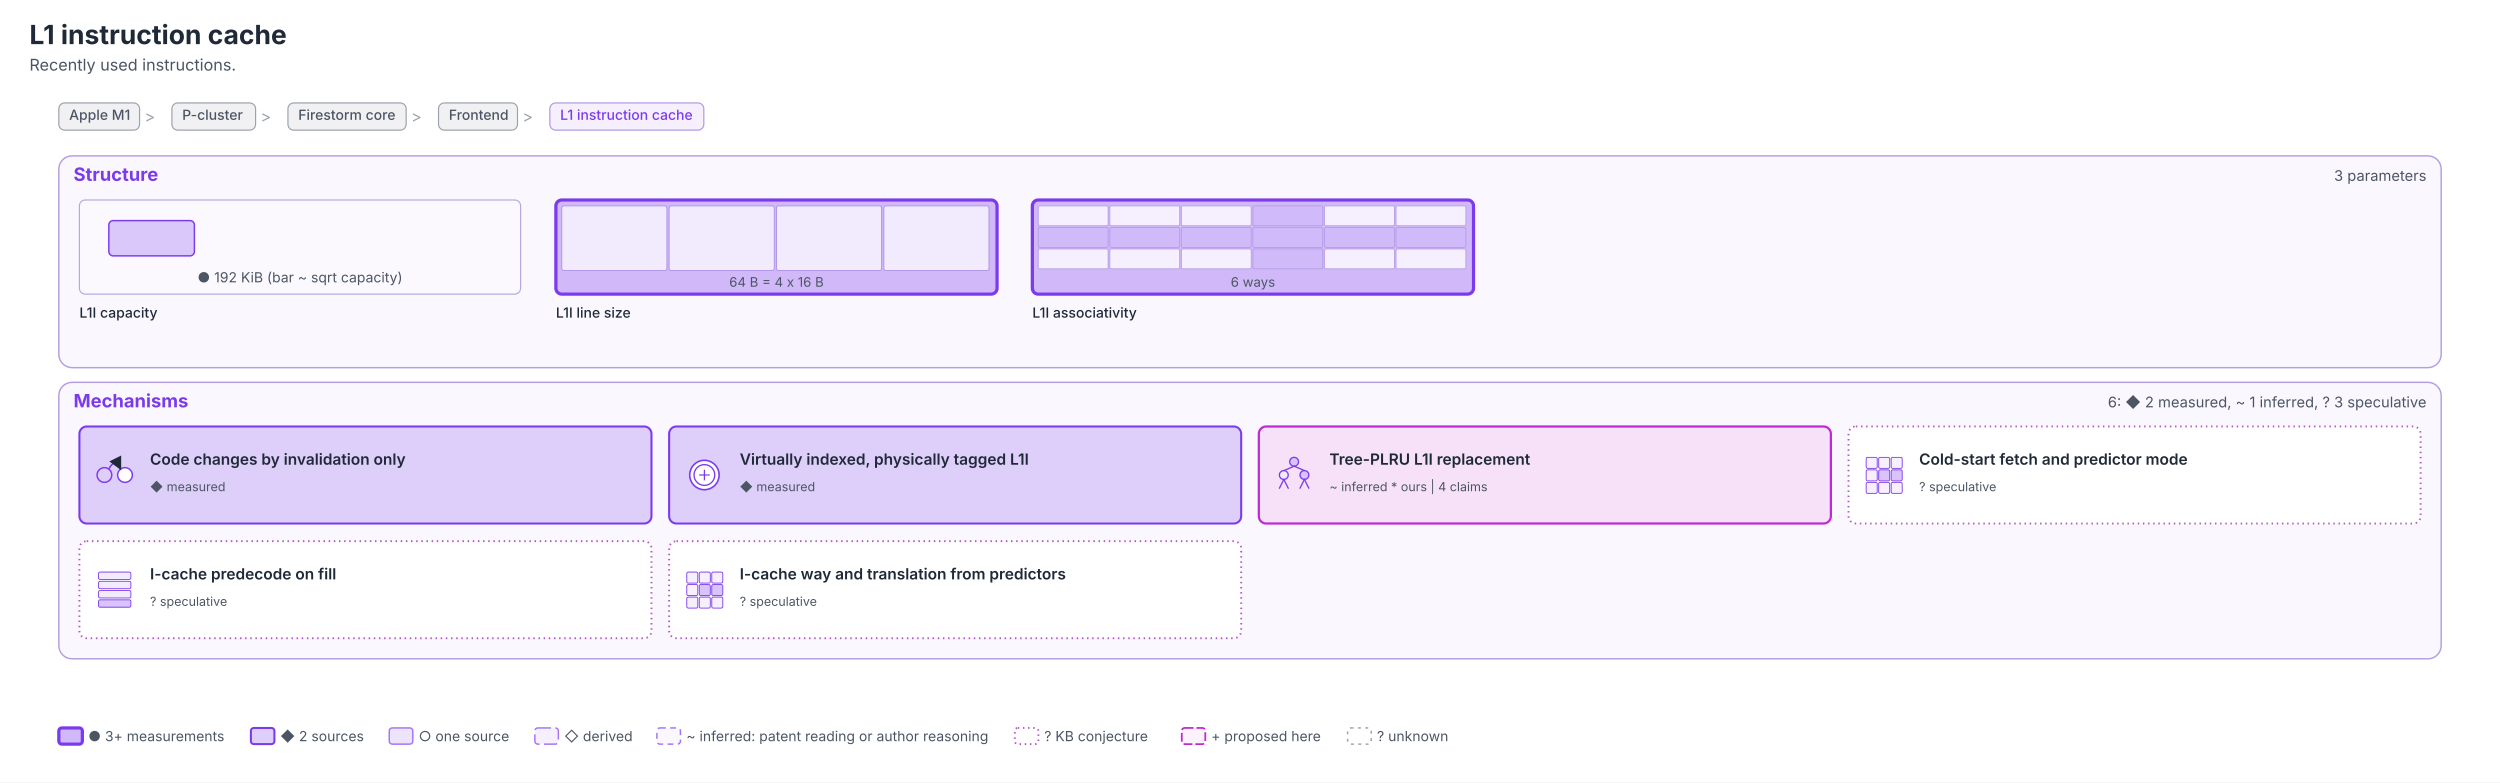
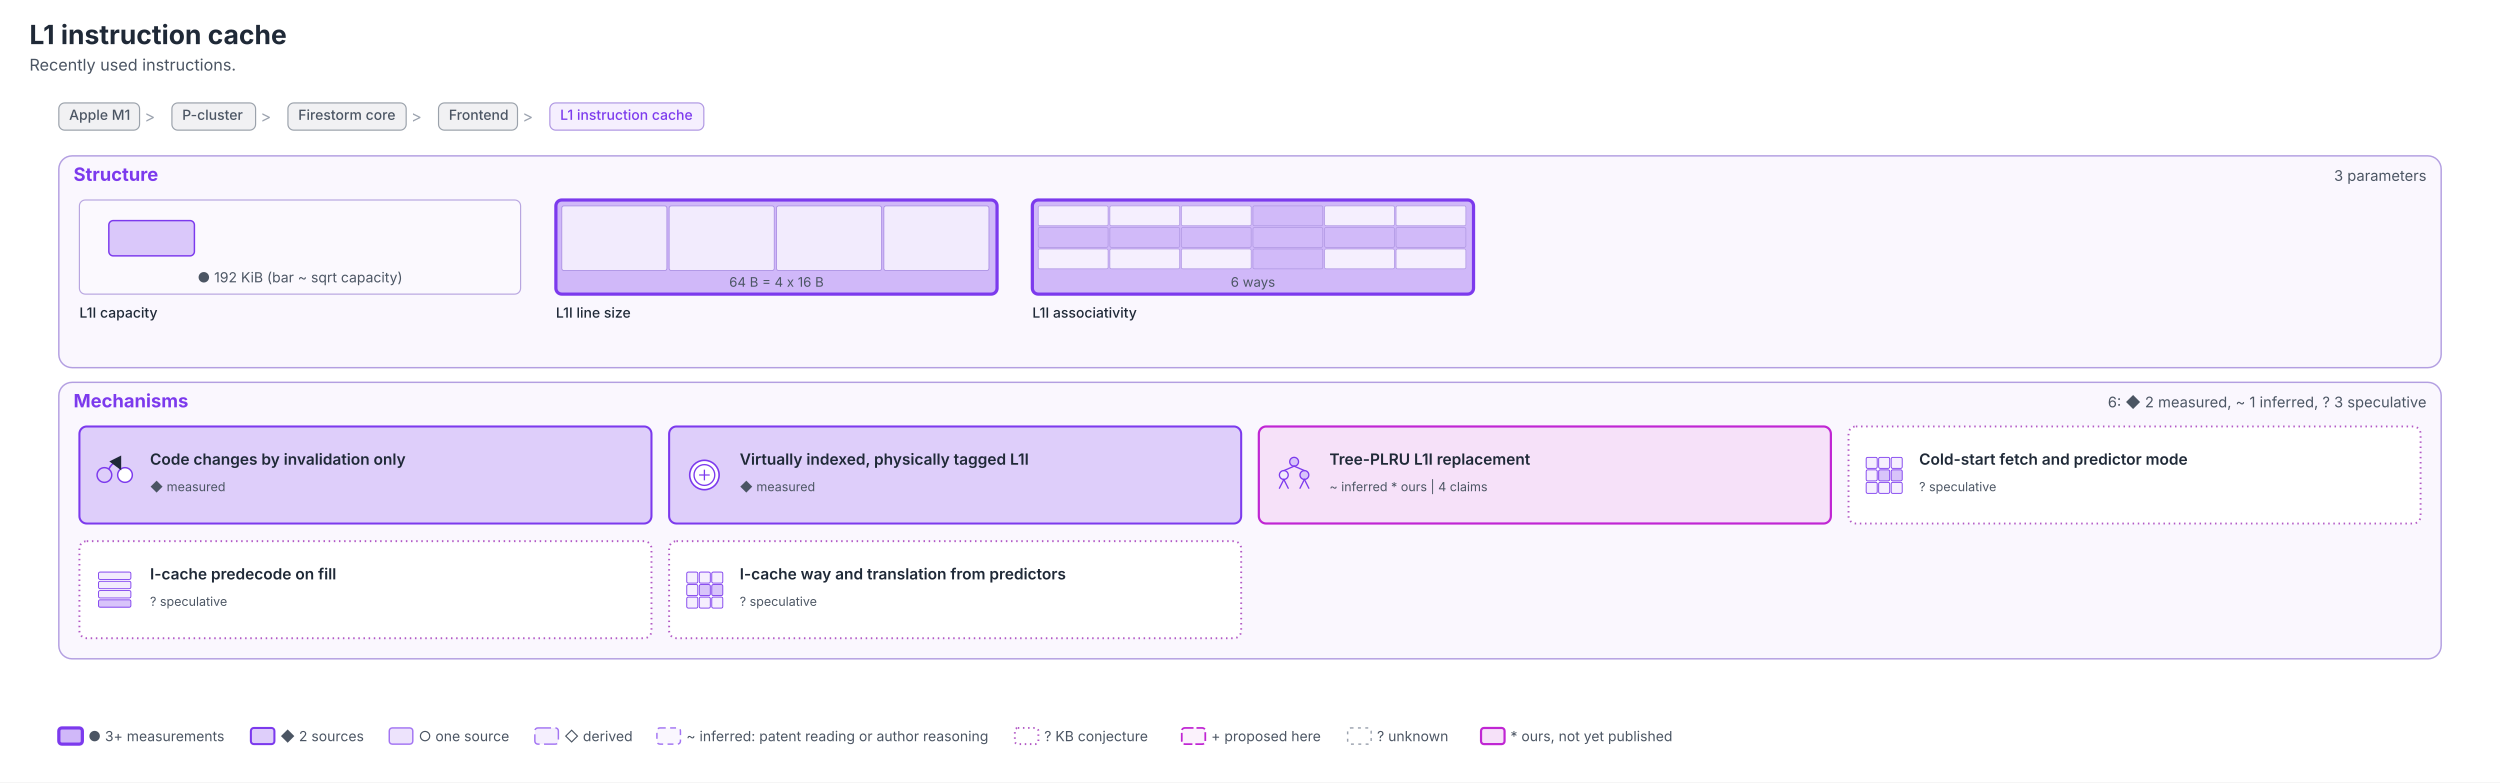
<svg xmlns="http://www.w3.org/2000/svg" viewBox="0 0 1700 532" width="1700" height="532" role="img" aria-label="L1 instruction cache" font-family="Inter, 'Helvetica Neue', Arial, sans-serif" data-kinds="structure">
  <defs>
    <marker id="arrow" viewBox="0 0 10 10" refX="9" refY="5" markerWidth="9" markerHeight="9" markerUnits="userSpaceOnUse" orient="auto-start-reverse">
      <path d="M0,0 L10,5 L0,10 z" fill="#1f2937" />
    </marker>
    <marker id="arrowrev" viewBox="0 0 10 10" refX="1" refY="5" markerWidth="9" markerHeight="9" markerUnits="userSpaceOnUse" orient="auto-start-reverse">
      <path d="M10,0 L0,5 L10,10 z" fill="#1f2937" />
    </marker>
  </defs>
  <rect x="0" y="0" width="1700" height="532" fill="#ffffff" />
  <text x="20" y="30" font-family="Inter, 'Helvetica Neue', Arial, sans-serif" font-size="18" font-weight="700" fill="#1f2937">L1 instruction cache</text>
  <text x="20" y="48" font-family="Inter, 'Helvetica Neue', Arial, sans-serif" font-size="11" fill="#4b5563">Recently used instructions.</text>
  <rect x="40.0" y="106.0" width="1620.0" height="144.0" rx="9" fill="#faf7fe" stroke="#b39fe1" stroke-width="1" />
  <text x="50.0" y="123.0" font-family="Inter, 'Helvetica Neue', Arial, sans-serif" font-size="12.5" font-weight="700" fill="#7c3aed" text-anchor="start">Structure</text>
  <text x="1650.0" y="123.0" font-family="Inter, 'Helvetica Neue', Arial, sans-serif" font-size="10" font-weight="400" fill="#4b5563" text-anchor="end">3 parameters</text>
  <rect x="40.0" y="260.0" width="1620.0" height="188.0" rx="9" fill="#faf7fe" stroke="#b39fe1" stroke-width="1" />
  <text x="50.0" y="277.0" font-family="Inter, 'Helvetica Neue', Arial, sans-serif" font-size="12.5" font-weight="700" fill="#7c3aed" text-anchor="start">Mechanisms</text>
  <text x="1650.0" y="277.0" font-family="Inter, 'Helvetica Neue', Arial, sans-serif" font-size="10" font-weight="400" fill="#4b5563" text-anchor="end">6: ◆ 2 measured, ~ 1 inferred, ? 3 speculative</text>
  <rect x="40.0" y="70.0" width="54.9" height="18.5" rx="4" fill="#f1f1f3" stroke="#9ba2ab" stroke-width="0.8" />
  <rect x="116.9" y="70.0" width="56.9" height="18.5" rx="4" fill="#f1f1f3" stroke="#9ba2ab" stroke-width="0.8" />
  <rect x="195.8" y="70.0" width="80.4" height="18.5" rx="4" fill="#f1f1f3" stroke="#9ba2ab" stroke-width="0.8" />
  <rect x="298.2" y="70.0" width="53.7" height="18.5" rx="4" fill="#f1f1f3" stroke="#9ba2ab" stroke-width="0.8" />
  <rect x="373.9" y="70.0" width="104.7" height="18.5" rx="4" fill="#f5effe" stroke="#af97e2" stroke-width="0.8" />
  <rect x="54.0" y="136.0" width="300.0" height="64.0" rx="4" fill="#fbf9fe" stroke="#b8a6e0" stroke-width="0.8" />
  <rect x="74.0" y="150.0" width="58.2" height="24.0" rx="3" fill="#dac8fa" stroke="#7c3aed" stroke-width="1" />
  <rect x="378.0" y="136.0" width="300.0" height="64.0" rx="4" fill="#d0b8f9" stroke="#7c3aed" stroke-width="2.2" />
  <rect x="382.0" y="140.0" width="71.5" height="44.0" rx="1.5" fill="#f2ebfd" stroke="#ab8fe3" stroke-width="0.6" />
  <rect x="455.0" y="140.0" width="71.5" height="44.0" rx="1.5" fill="#f2ebfd" stroke="#ab8fe3" stroke-width="0.6" />
  <rect x="528.0" y="140.0" width="71.5" height="44.0" rx="1.5" fill="#f2ebfd" stroke="#ab8fe3" stroke-width="0.6" />
  <rect x="601.0" y="140.0" width="71.5" height="44.0" rx="1.5" fill="#f2ebfd" stroke="#ab8fe3" stroke-width="0.6" />
  <rect x="702.0" y="136.0" width="300.0" height="64.0" rx="4" fill="#d0b8f9" stroke="#7c3aed" stroke-width="2.2" />
  <rect x="706.0" y="140.0" width="47.5" height="13.5" rx="1" fill="#f5effe" stroke="#af97e2" stroke-width="0.5" />
  <rect x="754.7" y="140.0" width="47.5" height="13.5" rx="1" fill="#f5effe" stroke="#af97e2" stroke-width="0.5" />
  <rect x="803.3" y="140.0" width="47.5" height="13.5" rx="1" fill="#f5effe" stroke="#af97e2" stroke-width="0.5" />
  <rect x="852.0" y="140.0" width="47.5" height="13.5" rx="1" fill="#d1baf9" stroke="#af97e2" stroke-width="0.5" />
  <rect x="900.7" y="140.0" width="47.5" height="13.5" rx="1" fill="#f5effe" stroke="#af97e2" stroke-width="0.5" />
  <rect x="949.3" y="140.0" width="47.5" height="13.5" rx="1" fill="#f5effe" stroke="#af97e2" stroke-width="0.5" />
  <rect x="706.0" y="154.7" width="47.5" height="13.5" rx="1" fill="#d1baf9" stroke="#af97e2" stroke-width="0.5" />
  <rect x="754.7" y="154.7" width="47.5" height="13.5" rx="1" fill="#d1baf9" stroke="#af97e2" stroke-width="0.5" />
  <rect x="803.3" y="154.7" width="47.5" height="13.5" rx="1" fill="#d1baf9" stroke="#af97e2" stroke-width="0.5" />
  <rect x="852.0" y="154.7" width="47.5" height="13.5" rx="1" fill="#d1baf9" stroke="#af97e2" stroke-width="0.5" />
  <rect x="900.7" y="154.7" width="47.5" height="13.5" rx="1" fill="#d1baf9" stroke="#af97e2" stroke-width="0.5" />
  <rect x="949.3" y="154.7" width="47.5" height="13.5" rx="1" fill="#d1baf9" stroke="#af97e2" stroke-width="0.5" />
  <rect x="706.0" y="169.3" width="47.5" height="13.5" rx="1" fill="#f5effe" stroke="#af97e2" stroke-width="0.5" />
  <rect x="754.7" y="169.3" width="47.5" height="13.5" rx="1" fill="#f5effe" stroke="#af97e2" stroke-width="0.5" />
  <rect x="803.3" y="169.3" width="47.5" height="13.5" rx="1" fill="#f5effe" stroke="#af97e2" stroke-width="0.5" />
  <rect x="852.0" y="169.3" width="47.5" height="13.5" rx="1" fill="#d1baf9" stroke="#af97e2" stroke-width="0.5" />
  <rect x="900.7" y="169.3" width="47.5" height="13.5" rx="1" fill="#f5effe" stroke="#af97e2" stroke-width="0.5" />
  <rect x="949.3" y="169.3" width="47.5" height="13.5" rx="1" fill="#f5effe" stroke="#af97e2" stroke-width="0.5" />
  <rect x="54.0" y="290.0" width="389.0" height="66.0" rx="5" fill="#decefa" stroke="#7c3aed" stroke-width="1.4" />
  <circle cx="71.0" cy="323.0" r="5" fill="#decefa" stroke="#7c3aed" stroke-width="1" />
  <circle cx="85.0" cy="323.0" r="5" fill="#ffffff" stroke="#7c3aed" stroke-width="1" />
  <path d="M74.0,319.0 Q78.0,311.0 82.0,319.0" fill="none" stroke="#7c3aed" stroke-width="1.1" marker-end="url(#arrow)" />
  <rect x="455.0" y="290.0" width="389.0" height="66.0" rx="5" fill="#decefa" stroke="#7c3aed" stroke-width="1.4" />
  <circle cx="479.0" cy="323.0" r="10" fill="#ffffff" stroke="#7c3aed" stroke-width="1.1" />
  <rect x="856.0" y="290.0" width="389.0" height="66.0" rx="5" fill="#f6e1f9" stroke="#c026d3" stroke-width="1.5" />
  <circle cx="880.0" cy="314.0" r="3" fill="#d8c4fa" stroke="#7c3aed" stroke-width="0.9" />
  <circle cx="873.0" cy="323.0" r="3" fill="#f2ebfd" stroke="#7c3aed" stroke-width="0.9" />
  <circle cx="887.0" cy="323.0" r="3" fill="#d8c4fa" stroke="#7c3aed" stroke-width="0.9" />
  <polyline points="880.0,317.0 873.0,320.0" fill="none" stroke="#7c3aed" stroke-width="0.9" stroke-linejoin="round" stroke-linecap="round" />
  <polyline points="880.0,317.0 887.0,320.0" fill="none" stroke="#7c3aed" stroke-width="0.9" stroke-linejoin="round" stroke-linecap="round" />
  <polyline points="873.0,326.0 870.0,332.0" fill="none" stroke="#7c3aed" stroke-width="0.9" stroke-linejoin="round" stroke-linecap="round" />
  <polyline points="873.0,326.0 876.0,332.0" fill="none" stroke="#7c3aed" stroke-width="0.9" stroke-linejoin="round" stroke-linecap="round" />
  <polyline points="887.0,326.0 884.0,332.0" fill="none" stroke="#7c3aed" stroke-width="0.9" stroke-linejoin="round" stroke-linecap="round" />
  <polyline points="887.0,326.0 890.0,332.0" fill="none" stroke="#7c3aed" stroke-width="0.9" stroke-linejoin="round" stroke-linecap="round" />
  <rect x="1257.0" y="290.0" width="389.0" height="66.0" rx="5" fill="#ffffff" stroke="#b258c5" stroke-width="1.3" stroke-dasharray="1 2.5" />
  <rect x="1269.0" y="311.0" width="7.5" height="7.5" rx="1" fill="#f5effe" stroke="#7c3aed" stroke-width="0.6" />
  <rect x="1277.5" y="311.0" width="7.5" height="7.5" rx="1" fill="#f5effe" stroke="#7c3aed" stroke-width="0.6" />
  <rect x="1286.0" y="311.0" width="7.5" height="7.5" rx="1" fill="#f5effe" stroke="#7c3aed" stroke-width="0.6" />
  <rect x="1269.0" y="319.5" width="7.5" height="7.5" rx="1" fill="#f5effe" stroke="#7c3aed" stroke-width="0.6" />
  <rect x="1277.5" y="319.5" width="7.5" height="7.5" rx="1" fill="#d8c4fa" stroke="#7c3aed" stroke-width="0.6" />
  <rect x="1286.0" y="319.5" width="7.5" height="7.5" rx="1" fill="#d8c4fa" stroke="#7c3aed" stroke-width="0.6" />
  <rect x="1269.0" y="328.0" width="7.5" height="7.5" rx="1" fill="#f5effe" stroke="#7c3aed" stroke-width="0.6" />
  <rect x="1277.5" y="328.0" width="7.5" height="7.5" rx="1" fill="#f5effe" stroke="#7c3aed" stroke-width="0.6" />
  <rect x="1286.0" y="328.0" width="7.5" height="7.5" rx="1" fill="#f5effe" stroke="#7c3aed" stroke-width="0.6" />
  <rect x="54.0" y="368.0" width="389.0" height="66.0" rx="5" fill="#ffffff" stroke="#b258c5" stroke-width="1.3" stroke-dasharray="1 2.5" />
  <rect x="67.0" y="389.0" width="22.0" height="5.0" rx="1" fill="#f2ebfd" stroke="#7c3aed" stroke-width="0.6" />
  <rect x="67.0" y="395.3" width="22.0" height="5.0" rx="1" fill="#f2ebfd" stroke="#7c3aed" stroke-width="0.6" />
  <rect x="67.0" y="401.6" width="22.0" height="5.0" rx="1" fill="#f2ebfd" stroke="#7c3aed" stroke-width="0.6" />
  <rect x="67.0" y="407.9" width="22.0" height="5.0" rx="1" fill="#d8c4fa" stroke="#7c3aed" stroke-width="0.6" />
  <rect x="455.0" y="368.0" width="389.0" height="66.0" rx="5" fill="#ffffff" stroke="#b258c5" stroke-width="1.3" stroke-dasharray="1 2.5" />
  <rect x="467.0" y="389.0" width="7.5" height="7.5" rx="1" fill="#f5effe" stroke="#7c3aed" stroke-width="0.6" />
  <rect x="475.5" y="389.0" width="7.5" height="7.5" rx="1" fill="#f5effe" stroke="#7c3aed" stroke-width="0.6" />
  <rect x="484.0" y="389.0" width="7.5" height="7.5" rx="1" fill="#f5effe" stroke="#7c3aed" stroke-width="0.6" />
  <rect x="467.0" y="397.5" width="7.5" height="7.5" rx="1" fill="#f5effe" stroke="#7c3aed" stroke-width="0.6" />
  <rect x="475.5" y="397.5" width="7.5" height="7.5" rx="1" fill="#d8c4fa" stroke="#7c3aed" stroke-width="0.6" />
  <rect x="484.0" y="397.5" width="7.5" height="7.5" rx="1" fill="#d8c4fa" stroke="#7c3aed" stroke-width="0.6" />
  <rect x="467.0" y="406.0" width="7.5" height="7.5" rx="1" fill="#f5effe" stroke="#7c3aed" stroke-width="0.6" />
  <rect x="475.5" y="406.0" width="7.5" height="7.5" rx="1" fill="#f5effe" stroke="#7c3aed" stroke-width="0.6" />
  <rect x="484.0" y="406.0" width="7.5" height="7.5" rx="1" fill="#f5effe" stroke="#7c3aed" stroke-width="0.6" />
  <text x="47.0" y="81.5" font-family="Inter, 'Helvetica Neue', Arial, sans-serif" font-size="9.5" font-weight="500" fill="#4b5563" text-anchor="start">Apple M1</text>
  <text x="101.9" y="83.0" font-family="Inter, 'Helvetica Neue', Arial, sans-serif" font-size="11" font-weight="400" fill="#9ca3af" text-anchor="middle">&gt;</text>
  <text x="123.9" y="81.5" font-family="Inter, 'Helvetica Neue', Arial, sans-serif" font-size="9.5" font-weight="500" fill="#4b5563" text-anchor="start">P-cluster</text>
  <text x="180.8" y="83.0" font-family="Inter, 'Helvetica Neue', Arial, sans-serif" font-size="11" font-weight="400" fill="#9ca3af" text-anchor="middle">&gt;</text>
  <text x="202.8" y="81.5" font-family="Inter, 'Helvetica Neue', Arial, sans-serif" font-size="9.5" font-weight="500" fill="#4b5563" text-anchor="start">Firestorm core</text>
  <text x="283.2" y="83.0" font-family="Inter, 'Helvetica Neue', Arial, sans-serif" font-size="11" font-weight="400" fill="#9ca3af" text-anchor="middle">&gt;</text>
  <text x="305.2" y="81.5" font-family="Inter, 'Helvetica Neue', Arial, sans-serif" font-size="9.5" font-weight="500" fill="#4b5563" text-anchor="start">Frontend</text>
  <text x="358.9" y="83.0" font-family="Inter, 'Helvetica Neue', Arial, sans-serif" font-size="11" font-weight="400" fill="#9ca3af" text-anchor="middle">&gt;</text>
  <text x="380.9" y="81.5" font-family="Inter, 'Helvetica Neue', Arial, sans-serif" font-size="9.5" font-weight="500" fill="#7c3aed" text-anchor="start">L1 instruction cache</text>
  <text x="204.0" y="192.0" font-family="Inter, 'Helvetica Neue', Arial, sans-serif" font-size="9.5" font-weight="400" fill="#4b5563" text-anchor="middle">● 192 KiB  (bar ~ sqrt capacity)</text>
  <text x="54.0" y="216.0" font-family="Inter, 'Helvetica Neue', Arial, sans-serif" font-size="9.5" font-weight="500" fill="#1f2937" text-anchor="start">L1I capacity</text>
  <text x="528.0" y="195.0" font-family="Inter, 'Helvetica Neue', Arial, sans-serif" font-size="9" font-weight="400" fill="#4b5563" text-anchor="middle">64 B = 4 x 16 B</text>
  <text x="378.0" y="216.0" font-family="Inter, 'Helvetica Neue', Arial, sans-serif" font-size="9.5" font-weight="500" fill="#1f2937" text-anchor="start">L1I line size</text>
  <text x="852.0" y="195.0" font-family="Inter, 'Helvetica Neue', Arial, sans-serif" font-size="9" font-weight="400" fill="#4b5563" text-anchor="middle">6 ways</text>
  <text x="702.0" y="216.0" font-family="Inter, 'Helvetica Neue', Arial, sans-serif" font-size="9.5" font-weight="500" fill="#1f2937" text-anchor="start">L1I associativity</text>
  <text x="102.0" y="316.0" font-family="Inter, 'Helvetica Neue', Arial, sans-serif" font-size="10.5" font-weight="600" fill="#1f2937" text-anchor="start">Code changes by invalidation only</text>
  <text x="102.0" y="334.0" font-family="Inter, 'Helvetica Neue', Arial, sans-serif" font-size="8.5" font-weight="400" fill="#4b5563" text-anchor="start">◆ measured</text>
  <text x="479.0" y="327.0" font-family="Inter, 'Helvetica Neue', Arial, sans-serif" font-size="11" font-weight="400" fill="#7c3aed" text-anchor="middle">⊕</text>
  <text x="503.0" y="316.0" font-family="Inter, 'Helvetica Neue', Arial, sans-serif" font-size="10.5" font-weight="600" fill="#1f2937" text-anchor="start">Virtually indexed, physically tagged L1I</text>
  <text x="503.0" y="334.0" font-family="Inter, 'Helvetica Neue', Arial, sans-serif" font-size="8.5" font-weight="400" fill="#4b5563" text-anchor="start">◆ measured</text>
  <text x="904.0" y="316.0" font-family="Inter, 'Helvetica Neue', Arial, sans-serif" font-size="10.5" font-weight="600" fill="#1f2937" text-anchor="start">Tree-PLRU L1I replacement</text>
  <text x="904.0" y="334.0" font-family="Inter, 'Helvetica Neue', Arial, sans-serif" font-size="8.5" font-weight="400" fill="#4b5563" text-anchor="start">~ inferred  * ours  |  4 claims</text>
  <text x="1305.0" y="316.0" font-family="Inter, 'Helvetica Neue', Arial, sans-serif" font-size="10.5" font-weight="600" fill="#1f2937" text-anchor="start">Cold-start fetch and predictor mode</text>
  <text x="1305.0" y="334.0" font-family="Inter, 'Helvetica Neue', Arial, sans-serif" font-size="8.5" font-weight="400" fill="#4b5563" text-anchor="start">? speculative</text>
  <text x="102.0" y="394.0" font-family="Inter, 'Helvetica Neue', Arial, sans-serif" font-size="10.5" font-weight="600" fill="#1f2937" text-anchor="start">I-cache predecode on fill</text>
  <text x="102.0" y="412.0" font-family="Inter, 'Helvetica Neue', Arial, sans-serif" font-size="8.5" font-weight="400" fill="#4b5563" text-anchor="start">? speculative</text>
  <text x="503.0" y="394.0" font-family="Inter, 'Helvetica Neue', Arial, sans-serif" font-size="10.5" font-weight="600" fill="#1f2937" text-anchor="start">I-cache way and translation from predictors</text>
  <text x="503.0" y="412.0" font-family="Inter, 'Helvetica Neue', Arial, sans-serif" font-size="8.5" font-weight="400" fill="#4b5563" text-anchor="start">? speculative</text>
  <rect x="40.0" y="495.0" width="16.0" height="11.0" rx="2" fill="#d0b8f9" stroke="#7c3aed" stroke-width="2.2" />
  <text x="60.0" y="504.0" font-family="Inter, 'Helvetica Neue', Arial, sans-serif" font-size="9.5" font-weight="400" fill="#4b5563" text-anchor="start">● 3+ measurements</text>
  <rect x="170.6" y="495.0" width="16.0" height="11.0" rx="2" fill="#decefa" stroke="#7c3aed" stroke-width="1.4" />
  <text x="190.6" y="504.0" font-family="Inter, 'Helvetica Neue', Arial, sans-serif" font-size="9.5" font-weight="400" fill="#4b5563" text-anchor="start">◆ 2 sources</text>
  <rect x="264.7" y="495.0" width="16.0" height="11.0" rx="2" fill="#ede3fc" stroke="#a375f2" stroke-width="1" />
  <text x="284.7" y="504.0" font-family="Inter, 'Helvetica Neue', Arial, sans-serif" font-size="9.5" font-weight="400" fill="#4b5563" text-anchor="start">○ one source</text>
  <rect x="363.7" y="495.0" width="16.0" height="11.0" rx="2" fill="#f5effe" stroke="#a375f2" stroke-width="1" stroke-dasharray="9 3" />
  <text x="383.7" y="504.0" font-family="Inter, 'Helvetica Neue', Arial, sans-serif" font-size="9.5" font-weight="400" fill="#4b5563" text-anchor="start">◇ derived</text>
  <rect x="446.7" y="495.0" width="16.0" height="11.0" rx="2" fill="#faf7fe" stroke="#a375f2" stroke-width="1" stroke-dasharray="4 3" />
  <text x="466.7" y="504.0" font-family="Inter, 'Helvetica Neue', Arial, sans-serif" font-size="9.5" font-weight="400" fill="#4b5563" text-anchor="start">~ inferred: patent reading or author reasoning</text>
  <rect x="690.1" y="495.0" width="16.0" height="11.0" rx="2" fill="none" stroke="#b258c5" stroke-width="1.3" stroke-dasharray="1 2.5" />
  <text x="710.1" y="504.0" font-family="Inter, 'Helvetica Neue', Arial, sans-serif" font-size="9.5" font-weight="400" fill="#4b5563" text-anchor="start">? KB conjecture</text>
  <rect x="803.6" y="495.0" width="16.0" height="11.0" rx="2" fill="#fbf2fc" stroke="#c026d3" stroke-width="1.2" stroke-dasharray="6 2" />
  <text x="823.6" y="504.0" font-family="Inter, 'Helvetica Neue', Arial, sans-serif" font-size="9.5" font-weight="400" fill="#4b5563" text-anchor="start">+ proposed here</text>
  <rect x="916.4" y="495.0" width="16.0" height="11.0" rx="2" fill="none" stroke="#9ca3af" stroke-width="1" stroke-dasharray="2 3" />
  <text x="936.4" y="504.0" font-family="Inter, 'Helvetica Neue', Arial, sans-serif" font-size="9.5" font-weight="400" fill="#4b5563" text-anchor="start">? unknown</text>
+   <rect x="1007.1" y="495.0" width="16.0" height="11.0" rx="2" fill="#f6e1f9" stroke="#c026d3" stroke-width="1.5" />
+   <text x="1027.1" y="504.0" font-family="Inter, 'Helvetica Neue', Arial, sans-serif" font-size="9.5" font-weight="400" fill="#4b5563" text-anchor="start">* ours, not yet published</text>
  <g class="hot-layer">
    <rect class="hot" data-bid="crumb-chip" data-fig="chip" x="40.0" y="70.0" width="54.9" height="18.5" fill="transparent" stroke="none" pointer-events="all" />
    <rect class="hot" data-bid="crumb-pcluster" data-fig="block-pcluster" x="116.9" y="70.0" width="56.9" height="18.5" fill="transparent" stroke="none" pointer-events="all" />
    <rect class="hot" data-bid="crumb-core" data-fig="poster" x="195.8" y="70.0" width="80.4" height="18.5" fill="transparent" stroke="none" pointer-events="all" />
    <rect class="hot" data-bid="crumb-frontend" data-fig="block-frontend" x="298.2" y="70.0" width="53.7" height="18.5" fill="transparent" stroke="none" pointer-events="all" />
    <rect class="hot" data-bid="crumb-l1i" data-fig="block-l1i" x="373.9" y="70.0" width="104.7" height="18.5" fill="transparent" stroke="none" pointer-events="all" />
    <rect class="hot" data-bid="l1i.size" data-param="l1i.size" x="54.0" y="136.0" width="300.0" height="64.0" fill="transparent" stroke="none" pointer-events="all" />
    <rect class="hot" data-bid="l1i.line" data-param="l1i.line" x="378.0" y="136.0" width="300.0" height="64.0" fill="transparent" stroke="none" pointer-events="all" />
    <rect class="hot" data-bid="l1i.assoc" data-param="l1i.assoc" x="702.0" y="136.0" width="300.0" height="64.0" fill="transparent" stroke="none" pointer-events="all" />
    <rect class="hot" data-bid="l1i_maintenance_only" data-mech="l1i_maintenance_only" x="54.0" y="290.0" width="389.0" height="66.0" fill="transparent" stroke="none" pointer-events="all" />
    <rect class="hot" data-bid="l1i_vipt" data-mech="l1i_vipt" x="455.0" y="290.0" width="389.0" height="66.0" fill="transparent" stroke="none" pointer-events="all" />
    <rect class="hot" data-bid="l1i_tree_plru" data-mech="l1i_tree_plru" x="856.0" y="290.0" width="389.0" height="66.0" fill="transparent" stroke="none" pointer-events="all" />
    <rect class="hot" data-bid="cold_start_mode" data-mech="cold_start_mode" x="1257.0" y="290.0" width="389.0" height="66.0" fill="transparent" stroke="none" pointer-events="all" />
    <rect class="hot" data-bid="l1i_predecode" data-mech="l1i_predecode" x="54.0" y="368.0" width="389.0" height="66.0" fill="transparent" stroke="none" pointer-events="all" />
    <rect class="hot" data-bid="l1i_way_prediction" data-mech="l1i_way_prediction" x="455.0" y="368.0" width="389.0" height="66.0" fill="transparent" stroke="none" pointer-events="all" />
    <rect class="hot hot-frame" data-bid="params-l1i" x="40" y="106" width="1620" height="144" fill="transparent" stroke="none" pointer-events="none" />
    <rect class="hot hot-frame" data-bid="mechs-l1i" x="40" y="260" width="1620" height="188" fill="transparent" stroke="none" pointer-events="none" />
  </g>
</svg>
